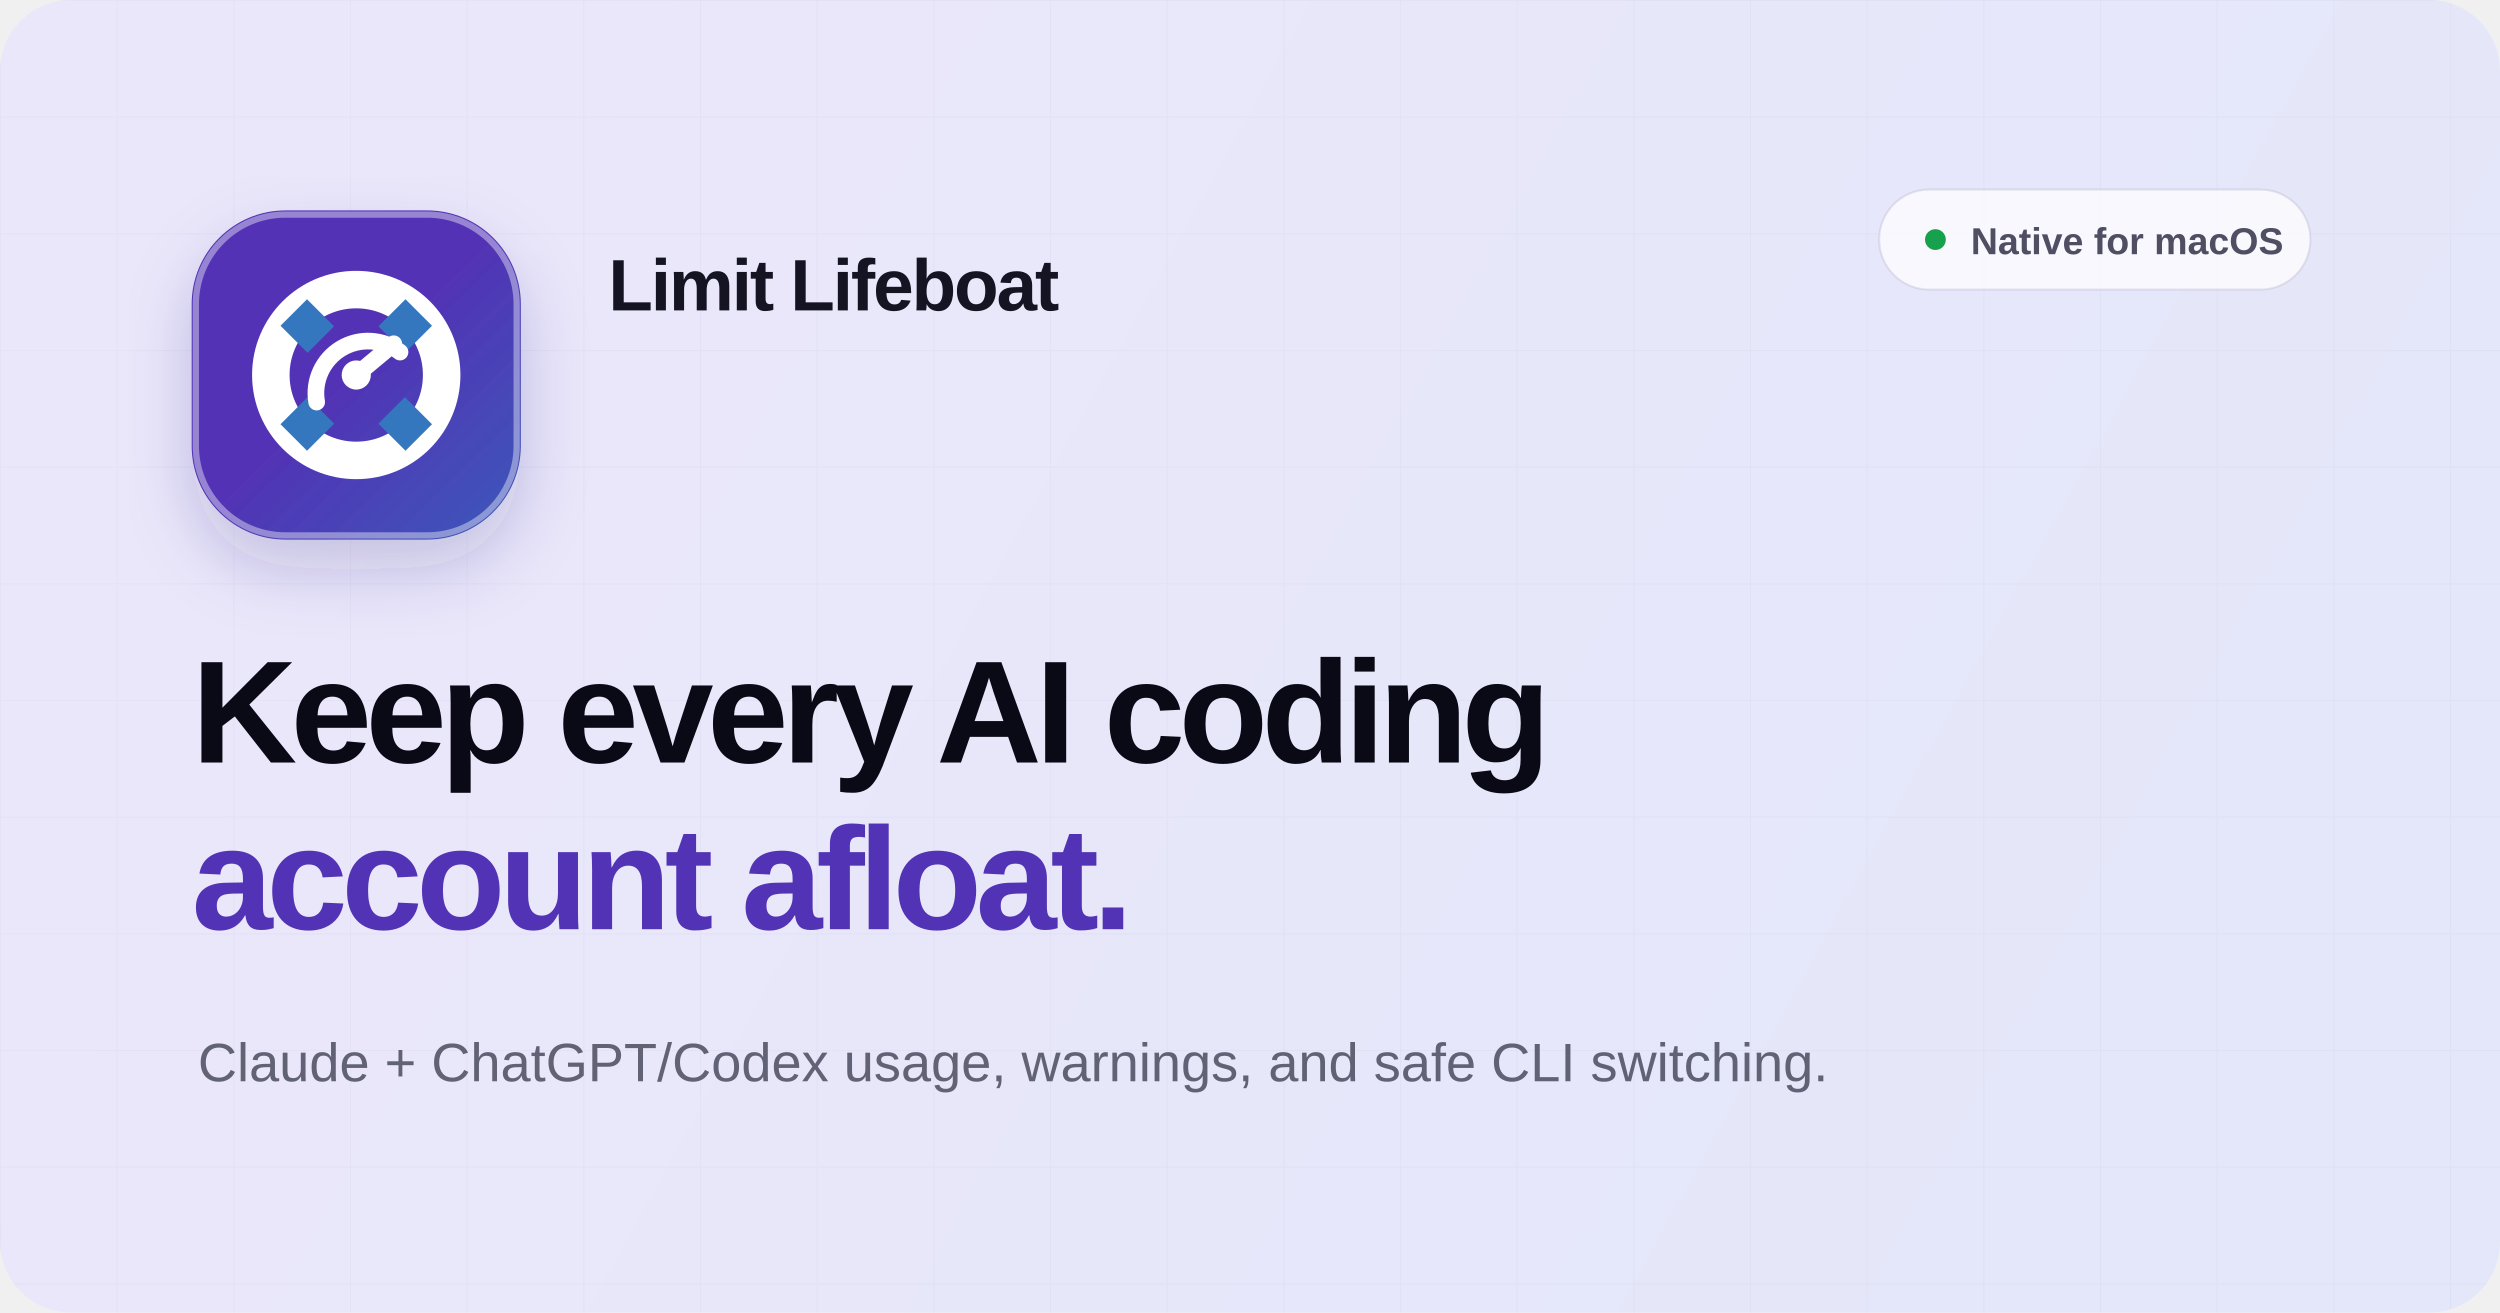
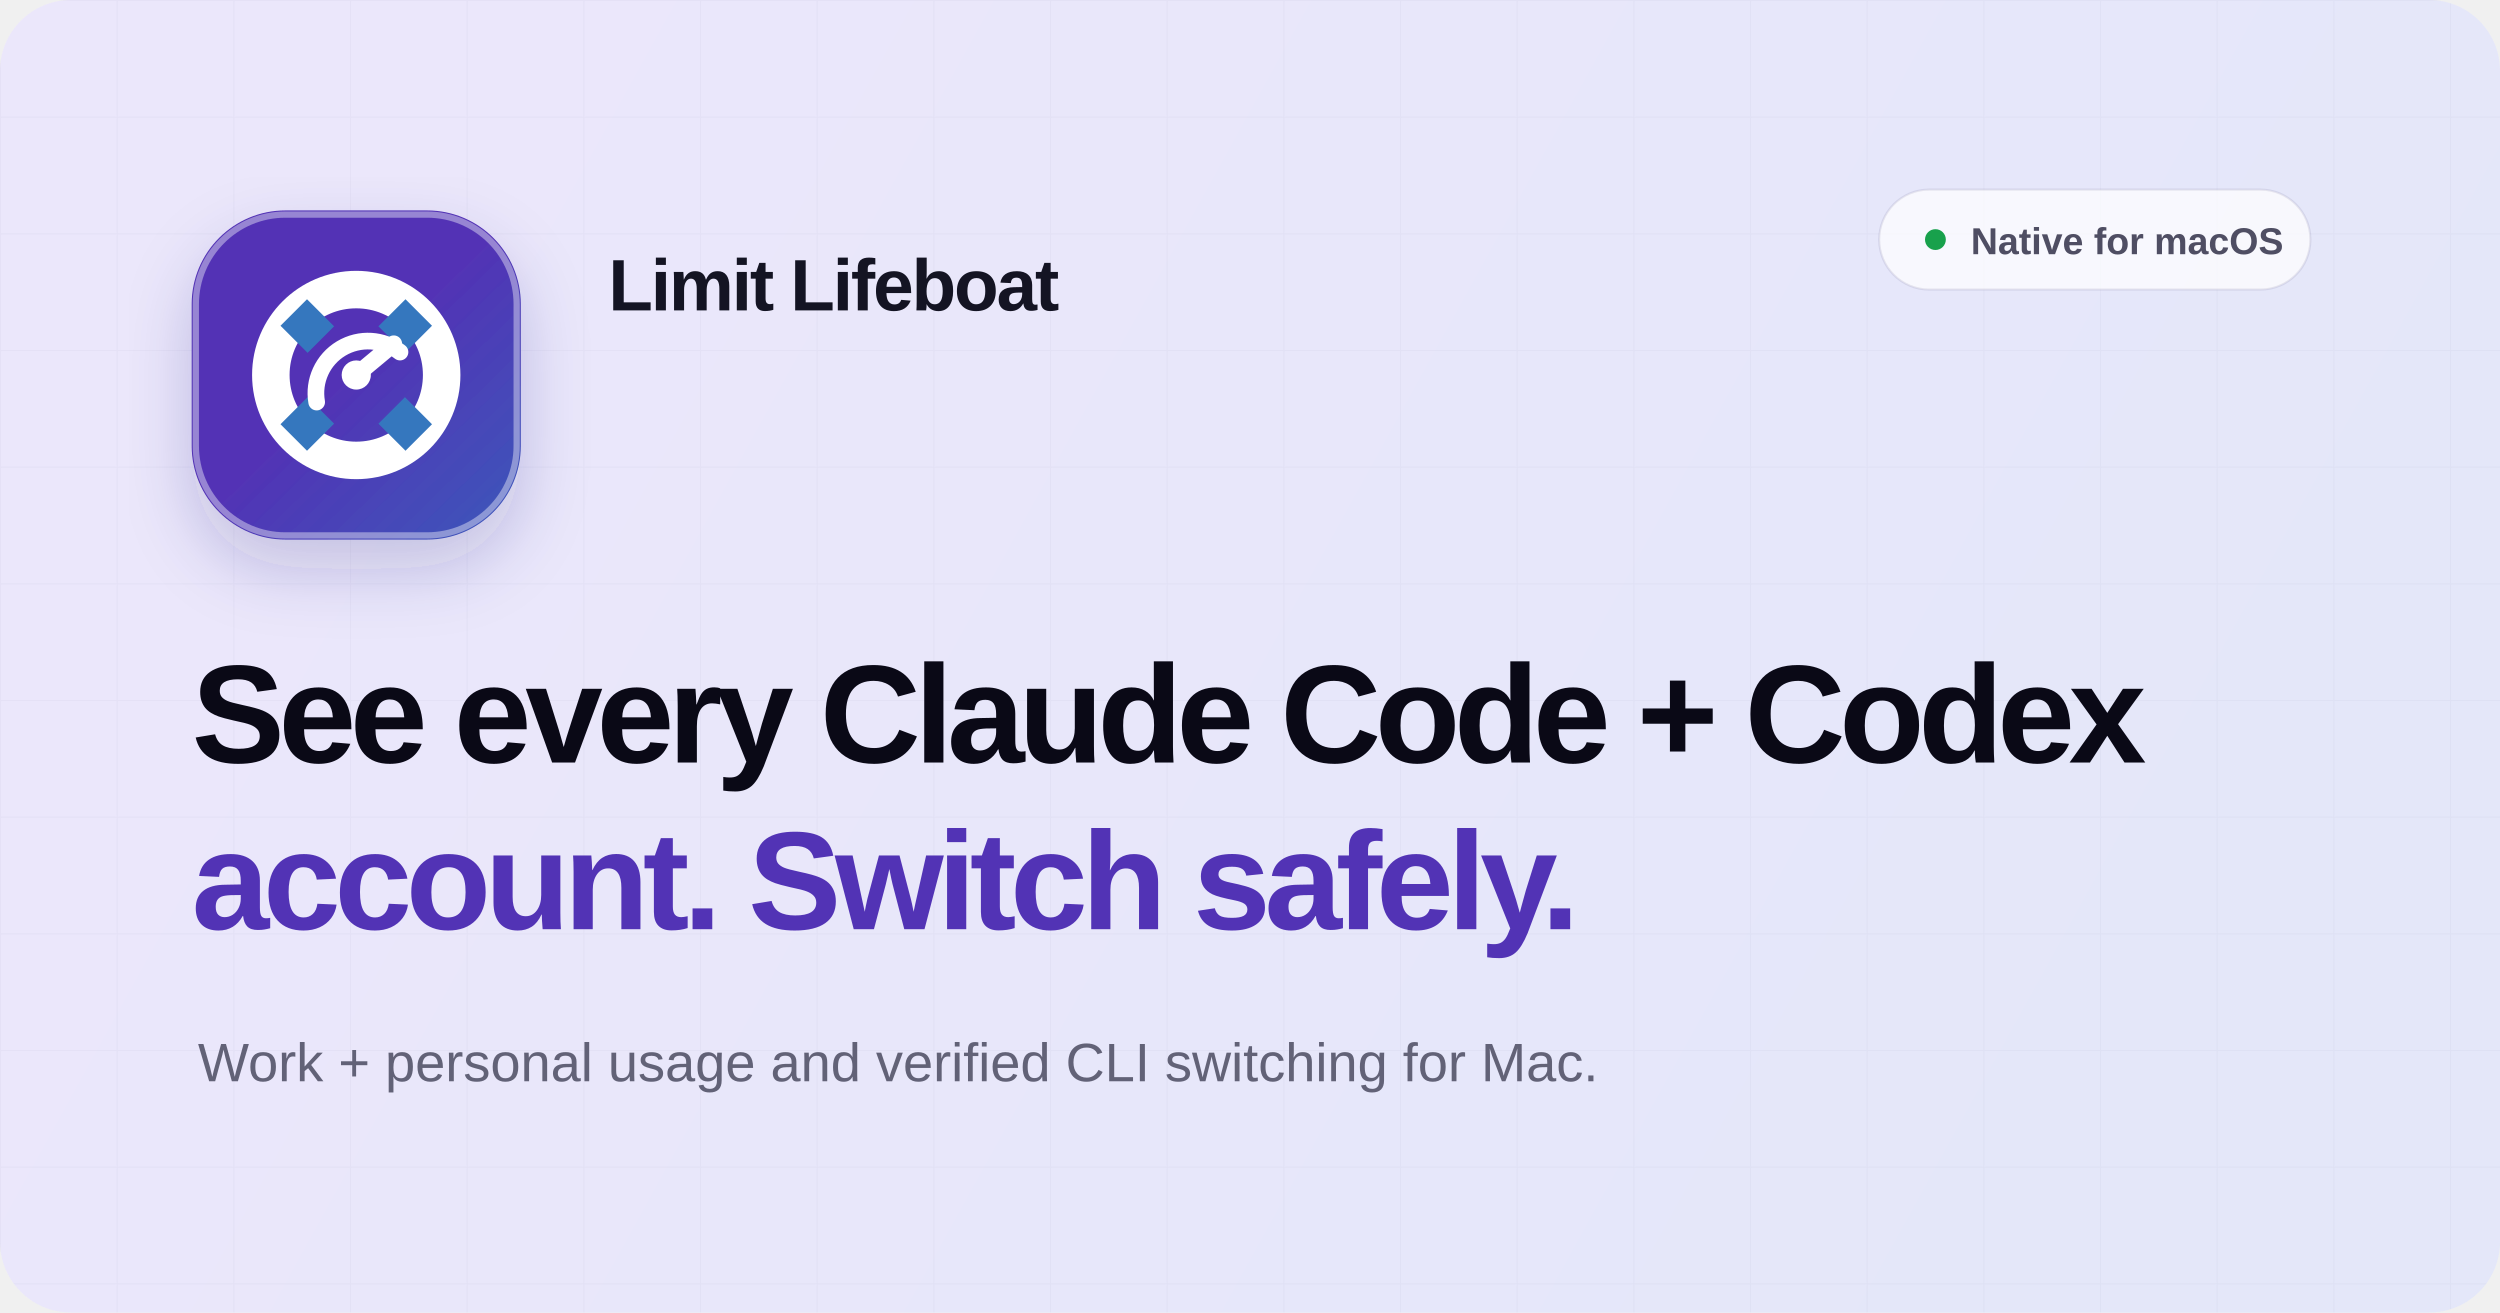
<svg xmlns="http://www.w3.org/2000/svg" width="1200" height="630" viewBox="0 0 1200 630">
  <defs>
    <linearGradient id="bg" x1="80" y1="30" x2="1130" y2="610" gradientUnits="userSpaceOnUse">
      <stop stop-color="#FBFAFF" />
      <stop offset="1" stop-color="#F2FAFD" />
    </linearGradient>
    <linearGradient id="brand" x1="80" y1="75" x2="265" y2="265" gradientUnits="userSpaceOnUse">
      <stop stop-color="#5233B5" />
      <stop offset="1" stop-color="#1F8CC2" />
    </linearGradient>
    <radialGradient id="violet" cx="0" cy="0" r="1" gradientTransform="translate(165 185) rotate(45) scale(450)">
      <stop stop-color="#7658DA" stop-opacity=".26" />
      <stop offset="1" stop-color="#7658DA" stop-opacity="0" />
    </radialGradient>
    <radialGradient id="cyan" cx="0" cy="0" r="1" gradientTransform="translate(1075 510) rotate(-135) scale(470)">
      <stop stop-color="#28A2CF" stop-opacity=".24" />
      <stop offset="1" stop-color="#28A2CF" stop-opacity="0" />
    </radialGradient>
    <filter id="shadow" x="-30" y="-30" width="300" height="300" filterUnits="userSpaceOnUse">
      <feDropShadow dx="0" dy="14" stdDeviation="16" flood-color="#312679" flood-opacity=".2" />
    </filter>
    <pattern id="grid" width="56" height="56" patternUnits="userSpaceOnUse">
      <path d="M56 0H0v56" fill="none" stroke="#302663" stroke-opacity=".035" />
    </pattern>
  </defs>
  <rect width="1200" height="630" rx="34" fill="url(#bg)" />
  <rect width="1200" height="630" rx="34" fill="url(#violet)" />
  <rect width="1200" height="630" rx="34" fill="url(#cyan)" />
  <rect width="1200" height="630" rx="34" fill="url(#grid)" />
  <g transform="translate(92 101)" filter="url(#shadow)">
    <rect width="158" height="158" rx="45" fill="url(#brand)" />
    <rect x="2" y="2" width="154" height="154" rx="43" fill="none" stroke="#fff" stroke-opacity=".4" stroke-width="3" />
    <circle cx="79" cy="79" r="41" fill="none" stroke="#fff" stroke-width="18" />
    <path d="m49 49 13 13m34 34 13 13m0-60L96 62M62 96l-13 13" stroke="#3677BE" stroke-width="18" />
    <path d="M60 92a25 25 0 0 1 40-24M79 79l18-15" fill="none" stroke="#fff" stroke-width="8" stroke-linecap="round" />
    <circle cx="79" cy="79" r="7" fill="#fff" />
  </g>
  <text x="292" y="149" fill="#141423" font-family="-apple-system,BlinkMacSystemFont,Arial,sans-serif" font-size="35" font-weight="700" letter-spacing="-1">Limit Lifeboat</text>
-   <text x="92" y="366" fill="#0A0916" font-family="-apple-system,BlinkMacSystemFont,Arial,sans-serif" font-size="70" font-weight="750" letter-spacing="-3">Keep every AI coding</text>
-   <text x="92" y="446" fill="#5233B5" font-family="-apple-system,BlinkMacSystemFont,Arial,sans-serif" font-size="70" font-weight="750" letter-spacing="-3">account afloat.</text>
-   <text x="95" y="519" fill="#626277" font-family="-apple-system,BlinkMacSystemFont,Arial,sans-serif" font-size="26">Claude + ChatGPT/Codex usage, warnings, and safe CLI switching.</text>
+   <text x="92" y="366" fill="#0A0916" font-family="-apple-system,BlinkMacSystemFont,Arial,sans-serif" font-size="67" font-weight="750" letter-spacing="-3">See every Claude Code + Codex</text>
+   <text x="92" y="446" fill="#5233B5" font-family="-apple-system,BlinkMacSystemFont,Arial,sans-serif" font-size="67" font-weight="750" letter-spacing="-3">account. Switch safely.</text>
+   <text x="95" y="519" fill="#626277" font-family="-apple-system,BlinkMacSystemFont,Arial,sans-serif" font-size="26">Work + personal usage and verified CLI switching for Mac.</text>
  <g transform="translate(902 91)">
    <rect width="207" height="48" rx="24" fill="#fff" fill-opacity=".72" stroke="#302663" stroke-opacity=".1" />
    <circle cx="27" cy="24" r="5" fill="#18A14C" />
    <text x="44" y="31" fill="#4F4E63" font-family="-apple-system,BlinkMacSystemFont,Arial,sans-serif" font-size="18" font-weight="600">Native for macOS</text>
  </g>
</svg>
